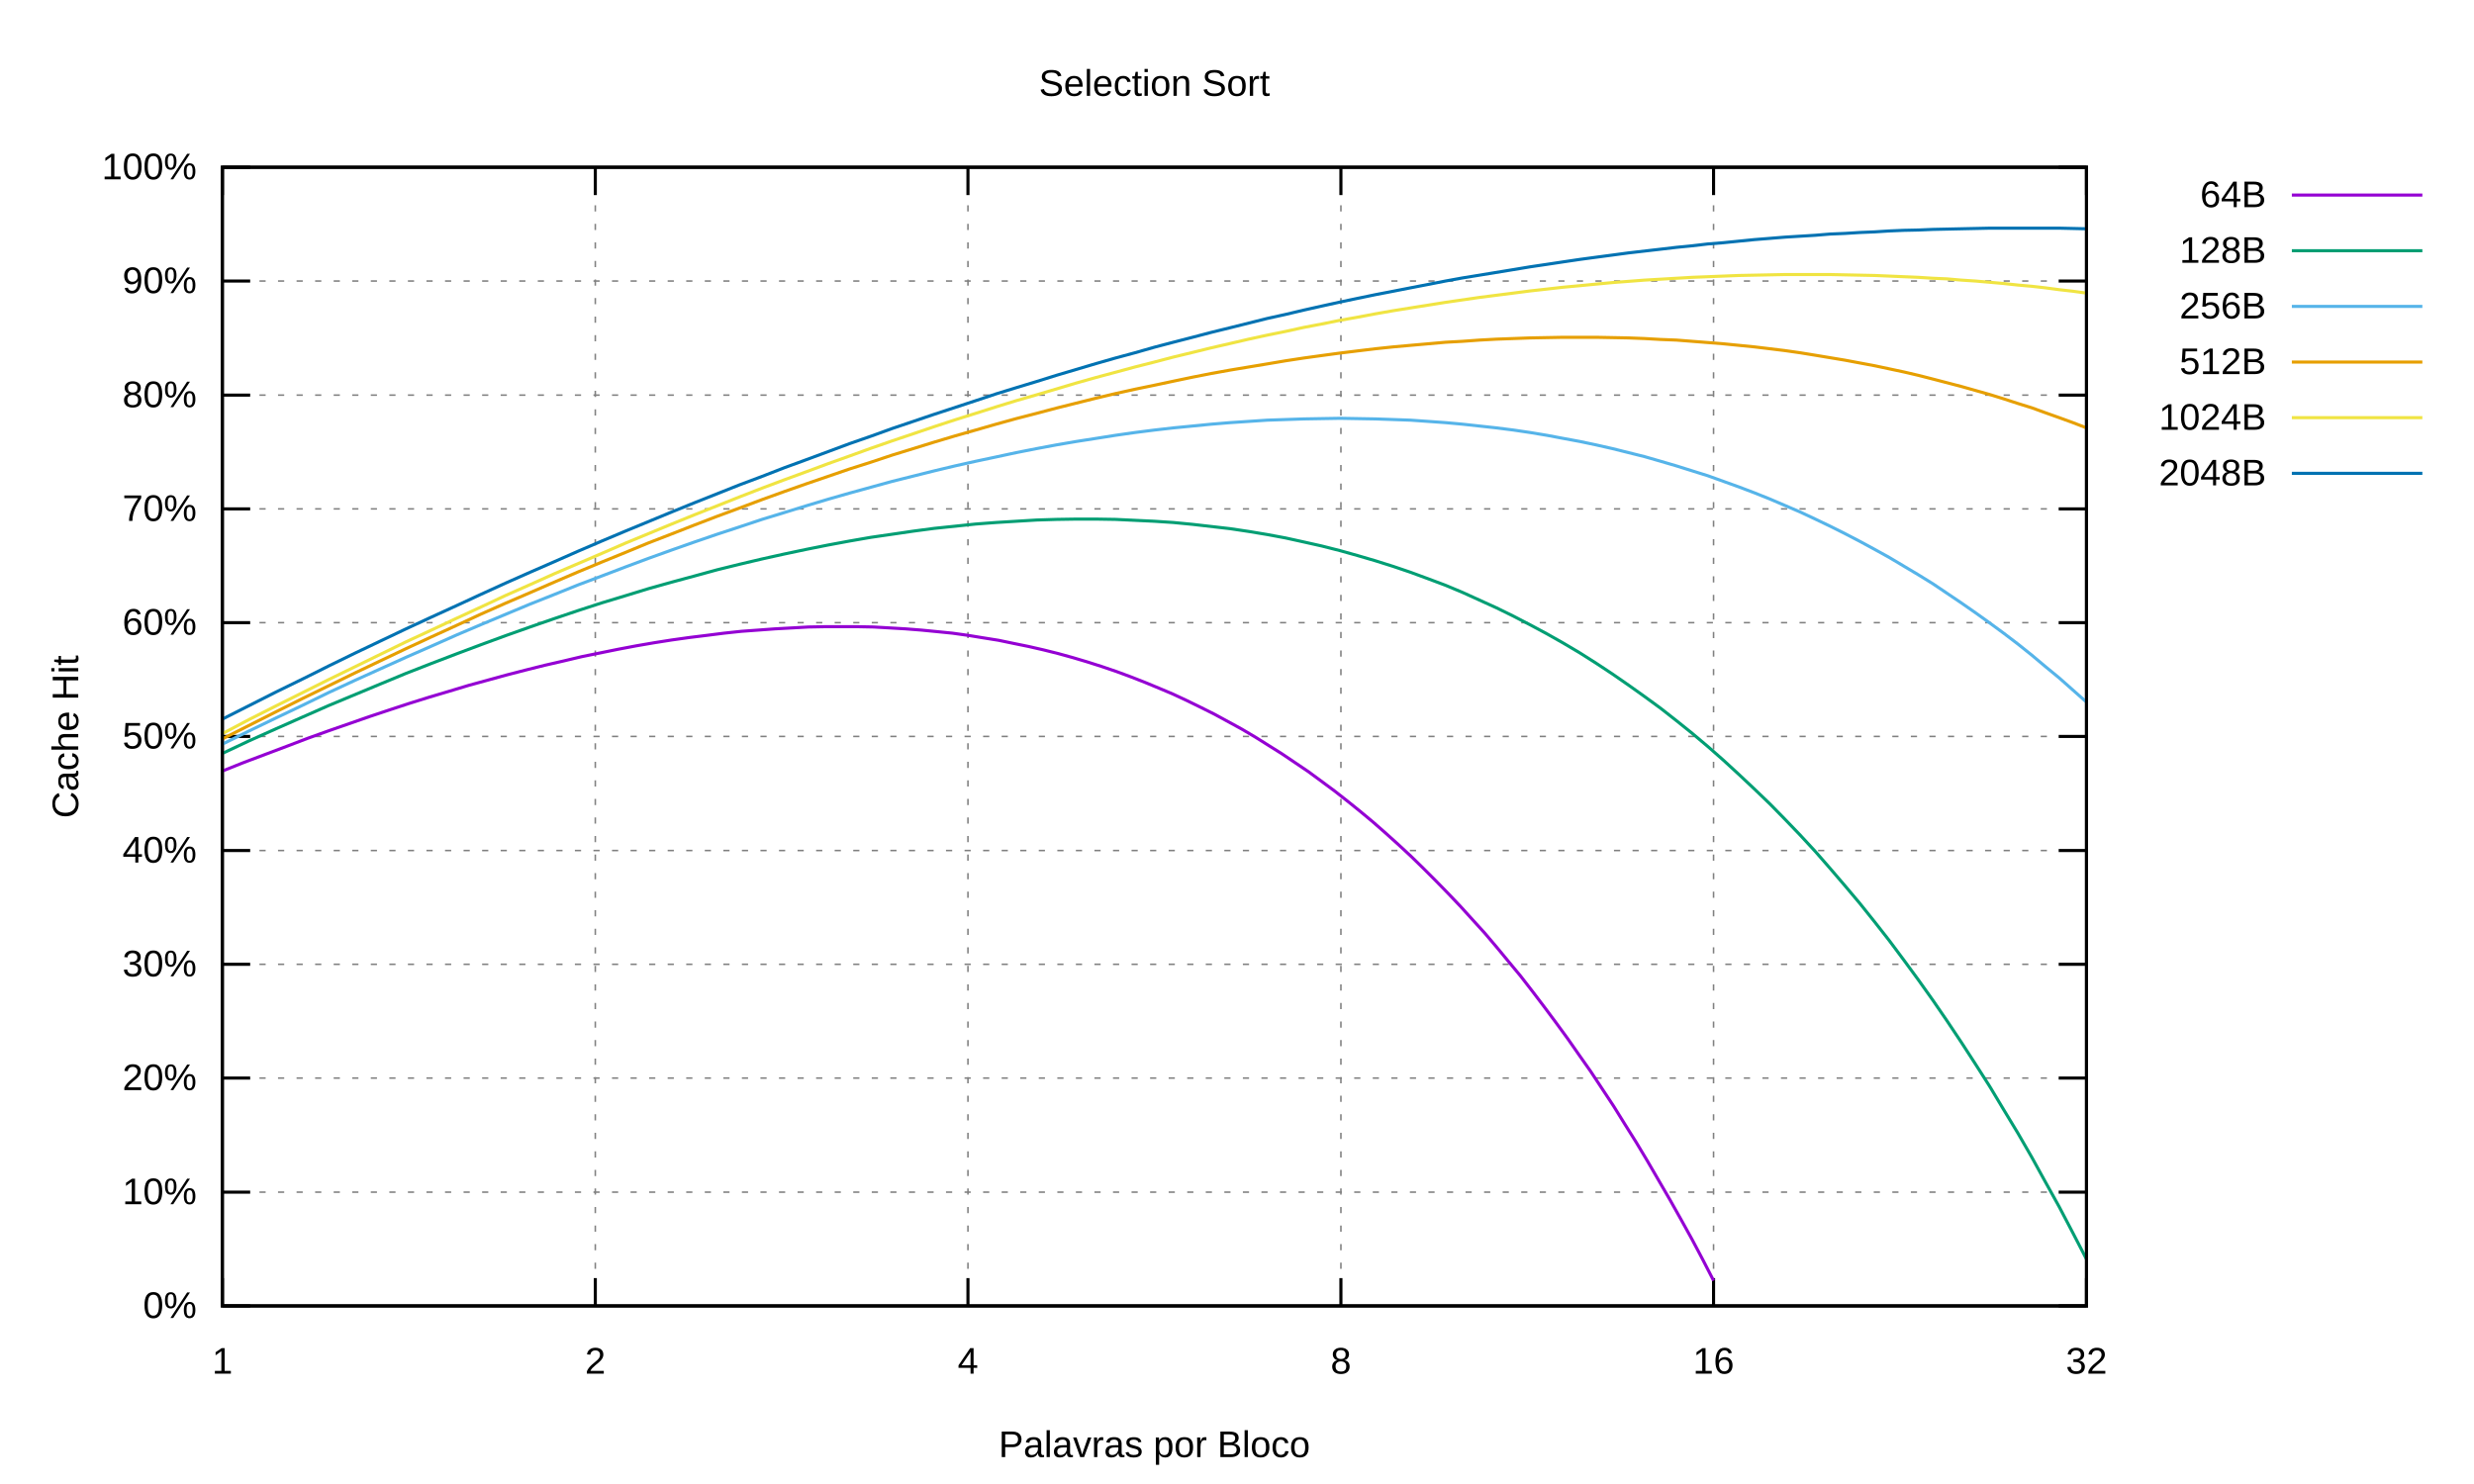
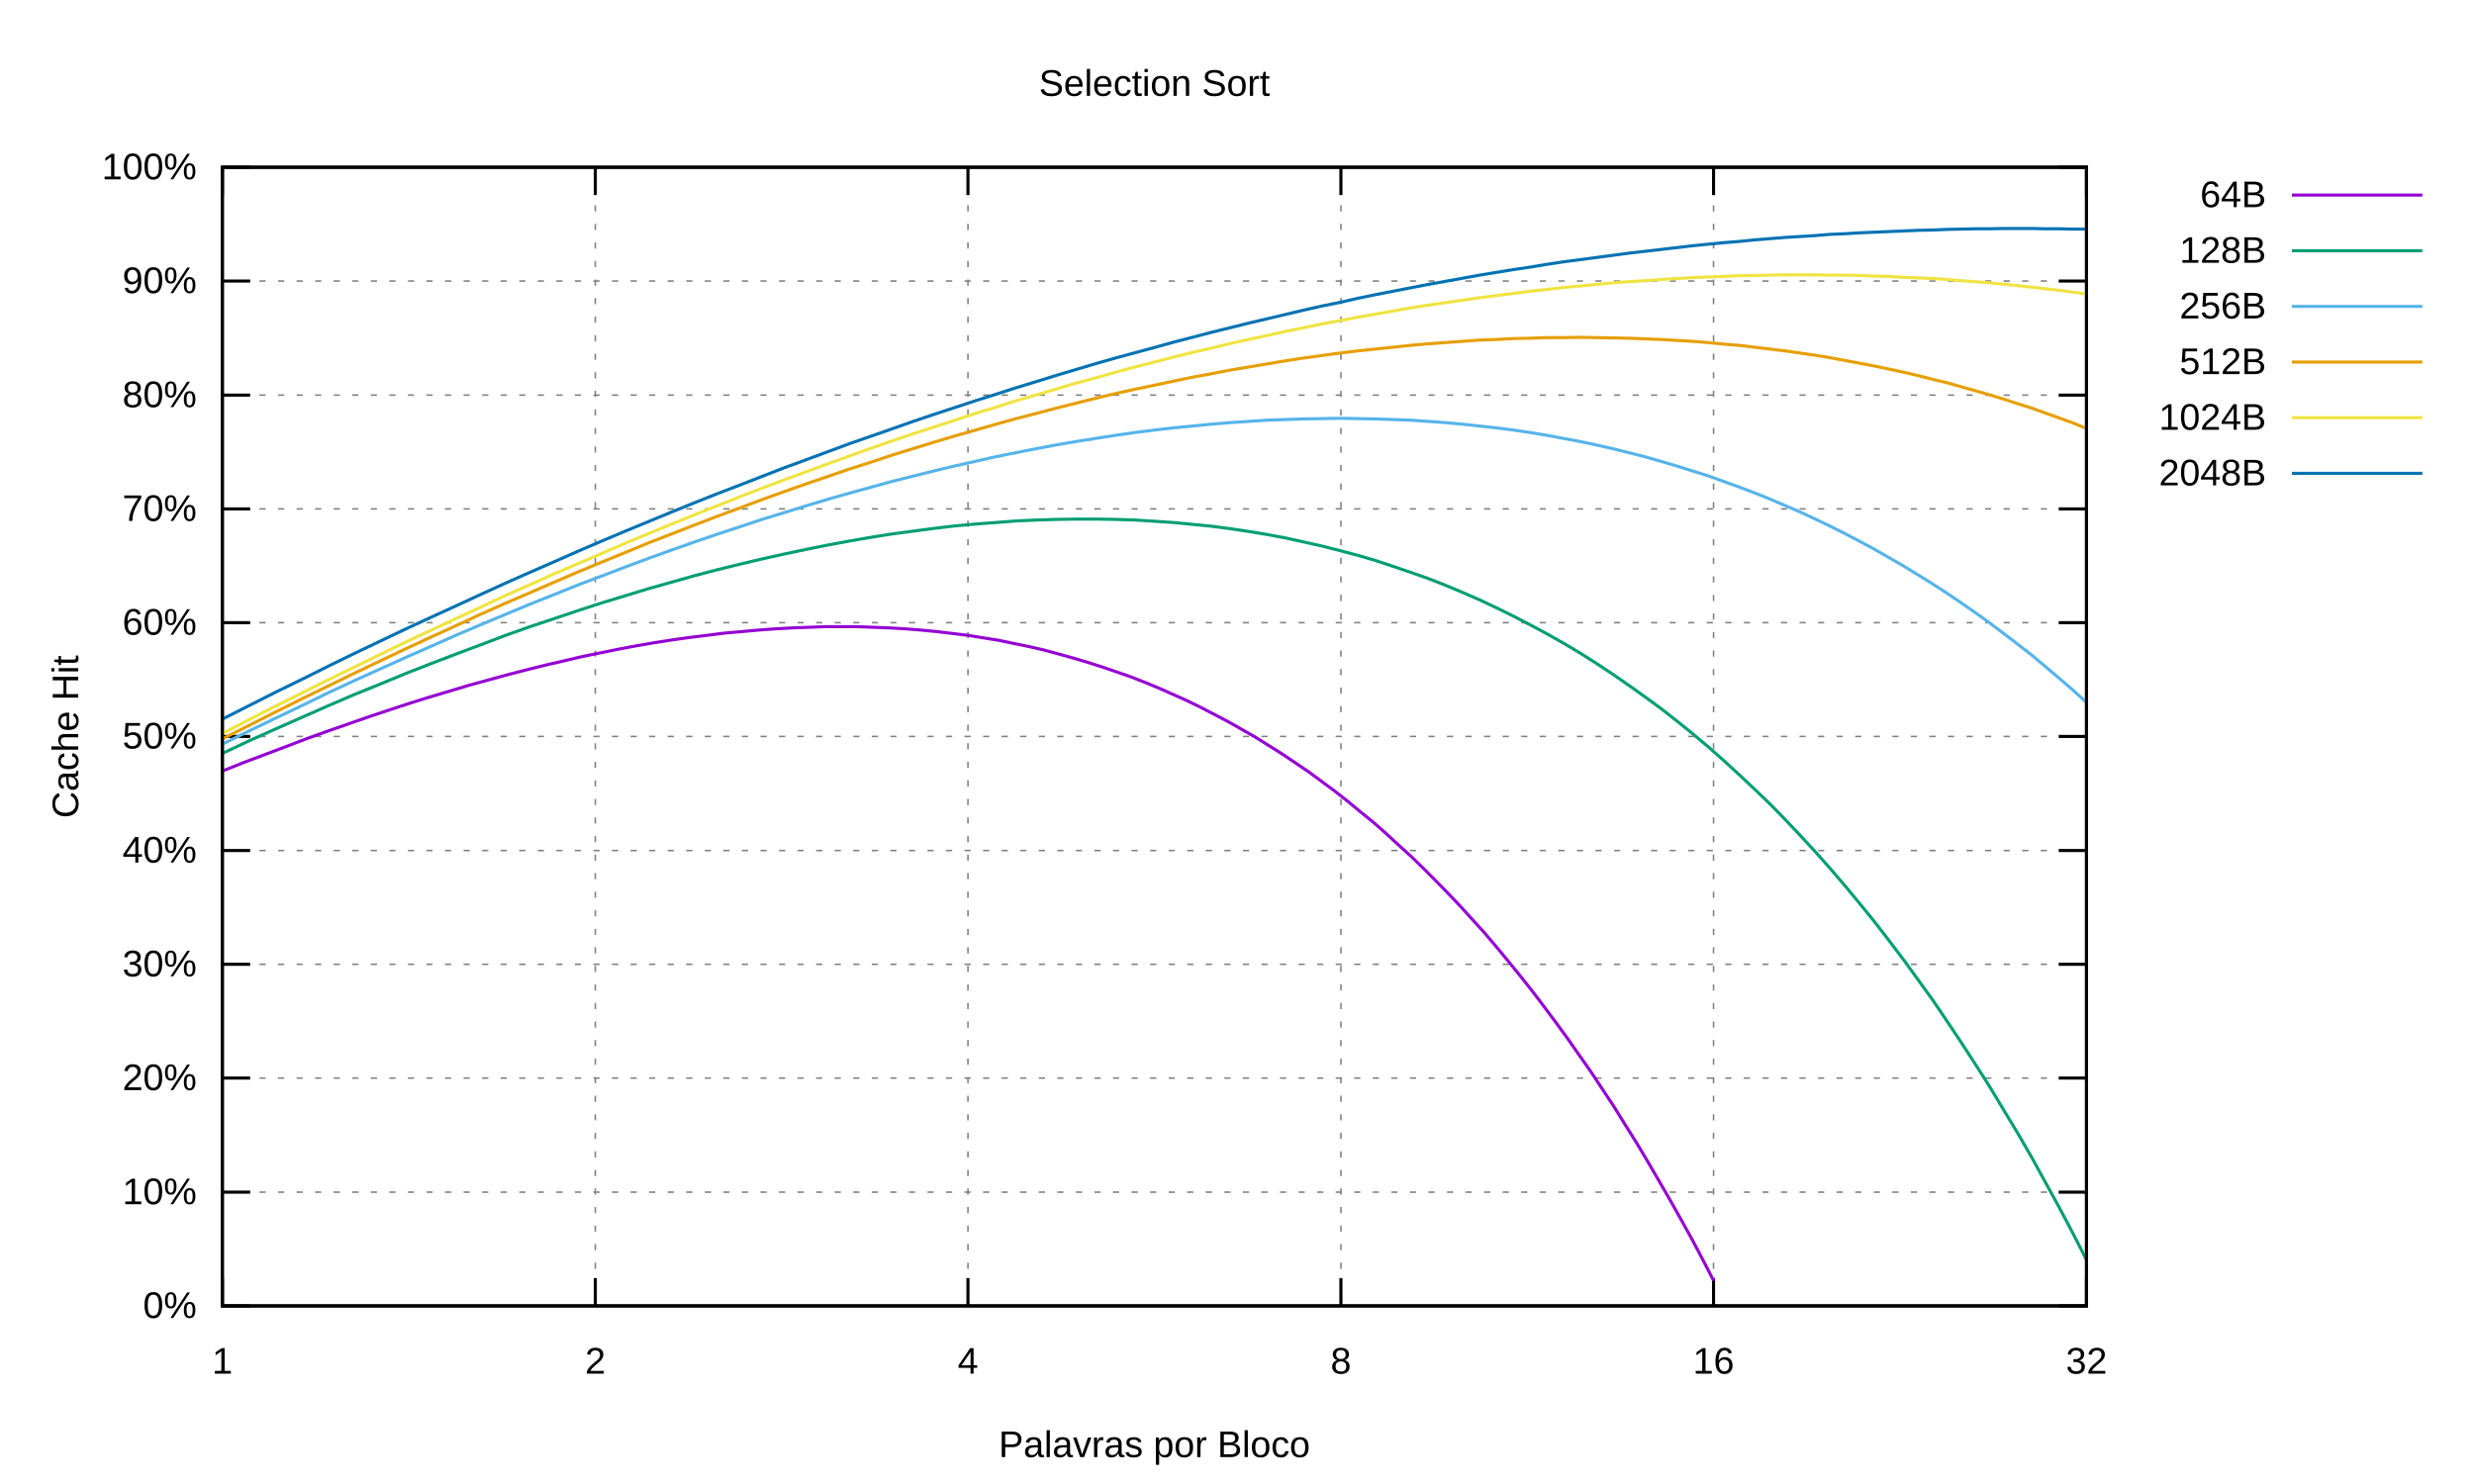
<svg xmlns="http://www.w3.org/2000/svg" xmlns:xlink="http://www.w3.org/1999/xlink" width="800" height="480" viewBox="0 0 800 480">
  <g id="gnuplot_canvas">
    <rect x="0" y="0" width="800" height="480" fill="none" />
    <defs>
      <circle id="gpDot" r="0.5" stroke-width="0.5" stroke="currentColor" />
      <path id="gpPt0" stroke-width="0.222" stroke="currentColor" d="M-1,0 h2 M0,-1 v2" />
      <path id="gpPt1" stroke-width="0.222" stroke="currentColor" d="M-1,-1 L1,1 M1,-1 L-1,1" />
      <path id="gpPt2" stroke-width="0.222" stroke="currentColor" d="M-1,0 L1,0 M0,-1 L0,1 M-1,-1 L1,1 M-1,1 L1,-1" />
      <rect id="gpPt3" stroke-width="0.222" stroke="currentColor" x="-1" y="-1" width="2" height="2" />
      <rect id="gpPt4" stroke-width="0.222" stroke="currentColor" fill="currentColor" x="-1" y="-1" width="2" height="2" />
      <circle id="gpPt5" stroke-width="0.222" stroke="currentColor" cx="0" cy="0" r="1" />
      <use xlink:href="#gpPt5" id="gpPt6" fill="currentColor" stroke="none" />
      <path id="gpPt7" stroke-width="0.222" stroke="currentColor" d="M0,-1.33 L-1.33,0.67 L1.33,0.67 z" />
      <use xlink:href="#gpPt7" id="gpPt8" fill="currentColor" stroke="none" />
      <use xlink:href="#gpPt7" id="gpPt9" stroke="currentColor" transform="rotate(180)" />
      <use xlink:href="#gpPt9" id="gpPt10" fill="currentColor" stroke="none" />
      <use xlink:href="#gpPt3" id="gpPt11" stroke="currentColor" transform="rotate(45)" />
      <use xlink:href="#gpPt11" id="gpPt12" fill="currentColor" stroke="none" />
      <path id="gpPt13" stroke-width="0.222" stroke="currentColor" d="M0,1.330 L1.265,0.411 L0.782,-1.067 L-0.782,-1.076 L-1.265,0.411 z" />
      <use xlink:href="#gpPt13" id="gpPt14" fill="currentColor" stroke="none" />
      <filter id="textbox" filterUnits="objectBoundingBox" x="0" y="0" height="1" width="1">
        <feFlood flood-color="white" flood-opacity="1" result="bgnd" />
        <feComposite in="SourceGraphic" in2="bgnd" operator="atop" />
      </filter>
      <filter id="greybox" filterUnits="objectBoundingBox" x="0" y="0" height="1" width="1">
        <feFlood flood-color="lightgrey" flood-opacity="1" result="grey" />
        <feComposite in="SourceGraphic" in2="grey" operator="atop" />
      </filter>
    </defs>
    <g fill="none" color="white" stroke="black" stroke-width="1.00" stroke-linecap="butt" stroke-linejoin="miter">
</g>
    <g fill="none" color="black" stroke="currentColor" stroke-width="1.00" stroke-linecap="butt" stroke-linejoin="miter">
</g>
    <g fill="none" color="black" stroke="black" stroke-width="0.50" stroke-linecap="butt" stroke-linejoin="miter">
</g>
    <g fill="none" color="gray" stroke="currentColor" stroke-width="0.50" stroke-linecap="butt" stroke-linejoin="miter">
      <path stroke="gray" stroke-dasharray="2,4" class="gridline" d="M71.9,422.4 L674.7,422.4  " />
    </g>
    <g fill="none" color="gray" stroke="gray" stroke-width="1.00" stroke-linecap="butt" stroke-linejoin="miter">
</g>
    <g fill="none" color="black" stroke="currentColor" stroke-width="1.00" stroke-linecap="butt" stroke-linejoin="miter">
      <path stroke="black" d="M71.9,422.4 L80.9,422.4 M674.7,422.4 L665.7,422.4  " />
      <g transform="translate(63.6,426.3)" stroke="none" fill="black" font-family="Arial" font-size="12.00" text-anchor="end">
        <text>
          <tspan font-family="Arial">0%</tspan>
        </text>
      </g>
    </g>
    <g fill="none" color="black" stroke="currentColor" stroke-width="1.00" stroke-linecap="butt" stroke-linejoin="miter">
</g>
    <g fill="none" color="black" stroke="black" stroke-width="0.50" stroke-linecap="butt" stroke-linejoin="miter">
</g>
    <g fill="none" color="gray" stroke="currentColor" stroke-width="0.50" stroke-linecap="butt" stroke-linejoin="miter">
      <path stroke="gray" stroke-dasharray="2,4" class="gridline" d="M71.9,385.6 L674.7,385.6  " />
    </g>
    <g fill="none" color="gray" stroke="gray" stroke-width="1.00" stroke-linecap="butt" stroke-linejoin="miter">
</g>
    <g fill="none" color="black" stroke="currentColor" stroke-width="1.00" stroke-linecap="butt" stroke-linejoin="miter">
      <path stroke="black" d="M71.9,385.6 L80.9,385.6 M674.7,385.6 L665.7,385.6  " />
      <g transform="translate(63.6,389.5)" stroke="none" fill="black" font-family="Arial" font-size="12.00" text-anchor="end">
        <text>
          <tspan font-family="Arial">10%</tspan>
        </text>
      </g>
    </g>
    <g fill="none" color="black" stroke="currentColor" stroke-width="1.00" stroke-linecap="butt" stroke-linejoin="miter">
</g>
    <g fill="none" color="black" stroke="black" stroke-width="0.50" stroke-linecap="butt" stroke-linejoin="miter">
</g>
    <g fill="none" color="gray" stroke="currentColor" stroke-width="0.50" stroke-linecap="butt" stroke-linejoin="miter">
      <path stroke="gray" stroke-dasharray="2,4" class="gridline" d="M71.9,348.7 L674.7,348.7  " />
    </g>
    <g fill="none" color="gray" stroke="gray" stroke-width="1.00" stroke-linecap="butt" stroke-linejoin="miter">
</g>
    <g fill="none" color="black" stroke="currentColor" stroke-width="1.00" stroke-linecap="butt" stroke-linejoin="miter">
      <path stroke="black" d="M71.9,348.7 L80.9,348.7 M674.7,348.7 L665.7,348.7  " />
      <g transform="translate(63.6,352.6)" stroke="none" fill="black" font-family="Arial" font-size="12.00" text-anchor="end">
        <text>
          <tspan font-family="Arial">20%</tspan>
        </text>
      </g>
    </g>
    <g fill="none" color="black" stroke="currentColor" stroke-width="1.00" stroke-linecap="butt" stroke-linejoin="miter">
</g>
    <g fill="none" color="black" stroke="black" stroke-width="0.50" stroke-linecap="butt" stroke-linejoin="miter">
</g>
    <g fill="none" color="gray" stroke="currentColor" stroke-width="0.50" stroke-linecap="butt" stroke-linejoin="miter">
      <path stroke="gray" stroke-dasharray="2,4" class="gridline" d="M71.9,311.9 L674.7,311.9  " />
    </g>
    <g fill="none" color="gray" stroke="gray" stroke-width="1.00" stroke-linecap="butt" stroke-linejoin="miter">
</g>
    <g fill="none" color="black" stroke="currentColor" stroke-width="1.00" stroke-linecap="butt" stroke-linejoin="miter">
      <path stroke="black" d="M71.9,311.9 L80.9,311.9 M674.7,311.9 L665.7,311.9  " />
      <g transform="translate(63.6,315.8)" stroke="none" fill="black" font-family="Arial" font-size="12.00" text-anchor="end">
        <text>
          <tspan font-family="Arial">30%</tspan>
        </text>
      </g>
    </g>
    <g fill="none" color="black" stroke="currentColor" stroke-width="1.00" stroke-linecap="butt" stroke-linejoin="miter">
</g>
    <g fill="none" color="black" stroke="black" stroke-width="0.50" stroke-linecap="butt" stroke-linejoin="miter">
</g>
    <g fill="none" color="gray" stroke="currentColor" stroke-width="0.50" stroke-linecap="butt" stroke-linejoin="miter">
      <path stroke="gray" stroke-dasharray="2,4" class="gridline" d="M71.9,275.1 L674.7,275.1  " />
    </g>
    <g fill="none" color="gray" stroke="gray" stroke-width="1.00" stroke-linecap="butt" stroke-linejoin="miter">
</g>
    <g fill="none" color="black" stroke="currentColor" stroke-width="1.00" stroke-linecap="butt" stroke-linejoin="miter">
      <path stroke="black" d="M71.9,275.1 L80.9,275.1 M674.7,275.1 L665.7,275.1  " />
      <g transform="translate(63.6,279.0)" stroke="none" fill="black" font-family="Arial" font-size="12.00" text-anchor="end">
        <text>
          <tspan font-family="Arial">40%</tspan>
        </text>
      </g>
    </g>
    <g fill="none" color="black" stroke="currentColor" stroke-width="1.00" stroke-linecap="butt" stroke-linejoin="miter">
</g>
    <g fill="none" color="black" stroke="black" stroke-width="0.50" stroke-linecap="butt" stroke-linejoin="miter">
</g>
    <g fill="none" color="gray" stroke="currentColor" stroke-width="0.50" stroke-linecap="butt" stroke-linejoin="miter">
      <path stroke="gray" stroke-dasharray="2,4" class="gridline" d="M71.9,238.2 L674.7,238.2  " />
    </g>
    <g fill="none" color="gray" stroke="gray" stroke-width="1.00" stroke-linecap="butt" stroke-linejoin="miter">
</g>
    <g fill="none" color="black" stroke="currentColor" stroke-width="1.00" stroke-linecap="butt" stroke-linejoin="miter">
      <path stroke="black" d="M71.9,238.2 L80.9,238.2 M674.7,238.2 L665.7,238.2  " />
      <g transform="translate(63.6,242.1)" stroke="none" fill="black" font-family="Arial" font-size="12.00" text-anchor="end">
        <text>
          <tspan font-family="Arial">50%</tspan>
        </text>
      </g>
    </g>
    <g fill="none" color="black" stroke="currentColor" stroke-width="1.00" stroke-linecap="butt" stroke-linejoin="miter">
</g>
    <g fill="none" color="black" stroke="black" stroke-width="0.50" stroke-linecap="butt" stroke-linejoin="miter">
</g>
    <g fill="none" color="gray" stroke="currentColor" stroke-width="0.50" stroke-linecap="butt" stroke-linejoin="miter">
      <path stroke="gray" stroke-dasharray="2,4" class="gridline" d="M71.9,201.4 L674.7,201.4  " />
    </g>
    <g fill="none" color="gray" stroke="gray" stroke-width="1.00" stroke-linecap="butt" stroke-linejoin="miter">
</g>
    <g fill="none" color="black" stroke="currentColor" stroke-width="1.00" stroke-linecap="butt" stroke-linejoin="miter">
      <path stroke="black" d="M71.9,201.4 L80.9,201.4 M674.7,201.4 L665.7,201.4  " />
      <g transform="translate(63.6,205.3)" stroke="none" fill="black" font-family="Arial" font-size="12.00" text-anchor="end">
        <text>
          <tspan font-family="Arial">60%</tspan>
        </text>
      </g>
    </g>
    <g fill="none" color="black" stroke="currentColor" stroke-width="1.00" stroke-linecap="butt" stroke-linejoin="miter">
</g>
    <g fill="none" color="black" stroke="black" stroke-width="0.50" stroke-linecap="butt" stroke-linejoin="miter">
</g>
    <g fill="none" color="gray" stroke="currentColor" stroke-width="0.50" stroke-linecap="butt" stroke-linejoin="miter">
      <path stroke="gray" stroke-dasharray="2,4" class="gridline" d="M71.9,164.6 L674.7,164.6  " />
    </g>
    <g fill="none" color="gray" stroke="gray" stroke-width="1.00" stroke-linecap="butt" stroke-linejoin="miter">
</g>
    <g fill="none" color="black" stroke="currentColor" stroke-width="1.00" stroke-linecap="butt" stroke-linejoin="miter">
      <path stroke="black" d="M71.9,164.6 L80.9,164.6 M674.7,164.6 L665.7,164.6  " />
      <g transform="translate(63.6,168.5)" stroke="none" fill="black" font-family="Arial" font-size="12.00" text-anchor="end">
        <text>
          <tspan font-family="Arial">70%</tspan>
        </text>
      </g>
    </g>
    <g fill="none" color="black" stroke="currentColor" stroke-width="1.00" stroke-linecap="butt" stroke-linejoin="miter">
</g>
    <g fill="none" color="black" stroke="black" stroke-width="0.50" stroke-linecap="butt" stroke-linejoin="miter">
</g>
    <g fill="none" color="gray" stroke="currentColor" stroke-width="0.50" stroke-linecap="butt" stroke-linejoin="miter">
      <path stroke="gray" stroke-dasharray="2,4" class="gridline" d="M71.9,127.8 L674.7,127.8  " />
    </g>
    <g fill="none" color="gray" stroke="gray" stroke-width="1.00" stroke-linecap="butt" stroke-linejoin="miter">
</g>
    <g fill="none" color="black" stroke="currentColor" stroke-width="1.00" stroke-linecap="butt" stroke-linejoin="miter">
      <path stroke="black" d="M71.9,127.8 L80.9,127.8 M674.7,127.8 L665.7,127.8  " />
      <g transform="translate(63.6,131.7)" stroke="none" fill="black" font-family="Arial" font-size="12.00" text-anchor="end">
        <text>
          <tspan font-family="Arial">80%</tspan>
        </text>
      </g>
    </g>
    <g fill="none" color="black" stroke="currentColor" stroke-width="1.00" stroke-linecap="butt" stroke-linejoin="miter">
</g>
    <g fill="none" color="black" stroke="black" stroke-width="0.50" stroke-linecap="butt" stroke-linejoin="miter">
</g>
    <g fill="none" color="gray" stroke="currentColor" stroke-width="0.50" stroke-linecap="butt" stroke-linejoin="miter">
      <path stroke="gray" stroke-dasharray="2,4" class="gridline" d="M71.9,90.9 L674.7,90.9  " />
    </g>
    <g fill="none" color="gray" stroke="gray" stroke-width="1.00" stroke-linecap="butt" stroke-linejoin="miter">
</g>
    <g fill="none" color="black" stroke="currentColor" stroke-width="1.00" stroke-linecap="butt" stroke-linejoin="miter">
      <path stroke="black" d="M71.9,90.9 L80.9,90.9 M674.7,90.9 L665.7,90.9  " />
      <g transform="translate(63.6,94.8)" stroke="none" fill="black" font-family="Arial" font-size="12.00" text-anchor="end">
        <text>
          <tspan font-family="Arial">90%</tspan>
        </text>
      </g>
    </g>
    <g fill="none" color="black" stroke="currentColor" stroke-width="1.00" stroke-linecap="butt" stroke-linejoin="miter">
</g>
    <g fill="none" color="black" stroke="black" stroke-width="0.50" stroke-linecap="butt" stroke-linejoin="miter">
</g>
    <g fill="none" color="gray" stroke="currentColor" stroke-width="0.50" stroke-linecap="butt" stroke-linejoin="miter">
      <path stroke="gray" stroke-dasharray="2,4" class="gridline" d="M71.9,54.1 L674.7,54.1  " />
    </g>
    <g fill="none" color="gray" stroke="gray" stroke-width="1.00" stroke-linecap="butt" stroke-linejoin="miter">
</g>
    <g fill="none" color="black" stroke="currentColor" stroke-width="1.00" stroke-linecap="butt" stroke-linejoin="miter">
      <path stroke="black" d="M71.9,54.1 L80.9,54.1 M674.7,54.1 L665.7,54.1  " />
      <g transform="translate(63.6,58.0)" stroke="none" fill="black" font-family="Arial" font-size="12.00" text-anchor="end">
        <text>
          <tspan font-family="Arial">100%</tspan>
        </text>
      </g>
    </g>
    <g fill="none" color="black" stroke="currentColor" stroke-width="1.00" stroke-linecap="butt" stroke-linejoin="miter">
</g>
    <g fill="none" color="black" stroke="black" stroke-width="0.50" stroke-linecap="butt" stroke-linejoin="miter">
</g>
    <g fill="none" color="gray" stroke="currentColor" stroke-width="0.50" stroke-linecap="butt" stroke-linejoin="miter">
      <path stroke="gray" stroke-dasharray="2,4" class="gridline" d="M71.9,422.4 L71.9,54.1  " />
    </g>
    <g fill="none" color="gray" stroke="gray" stroke-width="1.00" stroke-linecap="butt" stroke-linejoin="miter">
</g>
    <g fill="none" color="black" stroke="currentColor" stroke-width="1.00" stroke-linecap="butt" stroke-linejoin="miter">
      <path stroke="black" d="M71.9,422.4 L71.9,413.4 M71.9,54.1 L71.9,63.1  " />
      <g transform="translate(71.9,444.3)" stroke="none" fill="black" font-family="Arial" font-size="12.00" text-anchor="middle">
        <text>
          <tspan font-family="Arial"> 1</tspan>
        </text>
      </g>
    </g>
    <g fill="none" color="black" stroke="currentColor" stroke-width="1.00" stroke-linecap="butt" stroke-linejoin="miter">
</g>
    <g fill="none" color="black" stroke="black" stroke-width="0.50" stroke-linecap="butt" stroke-linejoin="miter">
</g>
    <g fill="none" color="gray" stroke="currentColor" stroke-width="0.50" stroke-linecap="butt" stroke-linejoin="miter">
      <path stroke="gray" stroke-dasharray="2,4" class="gridline" d="M192.5,422.4 L192.5,54.1  " />
    </g>
    <g fill="none" color="gray" stroke="gray" stroke-width="1.00" stroke-linecap="butt" stroke-linejoin="miter">
</g>
    <g fill="none" color="black" stroke="currentColor" stroke-width="1.00" stroke-linecap="butt" stroke-linejoin="miter">
      <path stroke="black" d="M192.5,422.4 L192.5,413.4 M192.5,54.1 L192.5,63.1  " />
      <g transform="translate(192.5,444.3)" stroke="none" fill="black" font-family="Arial" font-size="12.00" text-anchor="middle">
        <text>
          <tspan font-family="Arial"> 2</tspan>
        </text>
      </g>
    </g>
    <g fill="none" color="black" stroke="currentColor" stroke-width="1.00" stroke-linecap="butt" stroke-linejoin="miter">
</g>
    <g fill="none" color="black" stroke="black" stroke-width="0.50" stroke-linecap="butt" stroke-linejoin="miter">
</g>
    <g fill="none" color="gray" stroke="currentColor" stroke-width="0.50" stroke-linecap="butt" stroke-linejoin="miter">
      <path stroke="gray" stroke-dasharray="2,4" class="gridline" d="M313.0,422.4 L313.0,54.1  " />
    </g>
    <g fill="none" color="gray" stroke="gray" stroke-width="1.00" stroke-linecap="butt" stroke-linejoin="miter">
</g>
    <g fill="none" color="black" stroke="currentColor" stroke-width="1.00" stroke-linecap="butt" stroke-linejoin="miter">
      <path stroke="black" d="M313.0,422.4 L313.0,413.4 M313.0,54.1 L313.0,63.1  " />
      <g transform="translate(313.0,444.3)" stroke="none" fill="black" font-family="Arial" font-size="12.00" text-anchor="middle">
        <text>
          <tspan font-family="Arial"> 4</tspan>
        </text>
      </g>
    </g>
    <g fill="none" color="black" stroke="currentColor" stroke-width="1.00" stroke-linecap="butt" stroke-linejoin="miter">
</g>
    <g fill="none" color="black" stroke="black" stroke-width="0.50" stroke-linecap="butt" stroke-linejoin="miter">
</g>
    <g fill="none" color="gray" stroke="currentColor" stroke-width="0.50" stroke-linecap="butt" stroke-linejoin="miter">
      <path stroke="gray" stroke-dasharray="2,4" class="gridline" d="M433.6,422.4 L433.6,54.1  " />
    </g>
    <g fill="none" color="gray" stroke="gray" stroke-width="1.00" stroke-linecap="butt" stroke-linejoin="miter">
</g>
    <g fill="none" color="black" stroke="currentColor" stroke-width="1.00" stroke-linecap="butt" stroke-linejoin="miter">
      <path stroke="black" d="M433.6,422.4 L433.6,413.4 M433.6,54.1 L433.6,63.1  " />
      <g transform="translate(433.6,444.3)" stroke="none" fill="black" font-family="Arial" font-size="12.00" text-anchor="middle">
        <text>
          <tspan font-family="Arial"> 8</tspan>
        </text>
      </g>
    </g>
    <g fill="none" color="black" stroke="currentColor" stroke-width="1.00" stroke-linecap="butt" stroke-linejoin="miter">
</g>
    <g fill="none" color="black" stroke="black" stroke-width="0.50" stroke-linecap="butt" stroke-linejoin="miter">
</g>
    <g fill="none" color="gray" stroke="currentColor" stroke-width="0.50" stroke-linecap="butt" stroke-linejoin="miter">
      <path stroke="gray" stroke-dasharray="2,4" class="gridline" d="M554.1,422.4 L554.1,54.1  " />
    </g>
    <g fill="none" color="gray" stroke="gray" stroke-width="1.00" stroke-linecap="butt" stroke-linejoin="miter">
</g>
    <g fill="none" color="black" stroke="currentColor" stroke-width="1.00" stroke-linecap="butt" stroke-linejoin="miter">
      <path stroke="black" d="M554.1,422.4 L554.1,413.4 M554.1,54.1 L554.1,63.1  " />
      <g transform="translate(554.1,444.3)" stroke="none" fill="black" font-family="Arial" font-size="12.00" text-anchor="middle">
        <text>
          <tspan font-family="Arial"> 16</tspan>
        </text>
      </g>
    </g>
    <g fill="none" color="black" stroke="currentColor" stroke-width="1.00" stroke-linecap="butt" stroke-linejoin="miter">
</g>
    <g fill="none" color="black" stroke="black" stroke-width="0.50" stroke-linecap="butt" stroke-linejoin="miter">
</g>
    <g fill="none" color="gray" stroke="currentColor" stroke-width="0.50" stroke-linecap="butt" stroke-linejoin="miter">
      <path stroke="gray" stroke-dasharray="2,4" class="gridline" d="M674.7,422.4 L674.7,54.1  " />
    </g>
    <g fill="none" color="gray" stroke="gray" stroke-width="1.00" stroke-linecap="butt" stroke-linejoin="miter">
</g>
    <g fill="none" color="black" stroke="currentColor" stroke-width="1.00" stroke-linecap="butt" stroke-linejoin="miter">
      <path stroke="black" d="M674.7,422.4 L674.7,413.4 M674.7,54.1 L674.7,63.1  " />
      <g transform="translate(674.7,444.3)" stroke="none" fill="black" font-family="Arial" font-size="12.00" text-anchor="middle">
        <text>
          <tspan font-family="Arial"> 32</tspan>
        </text>
      </g>
    </g>
    <g fill="none" color="black" stroke="currentColor" stroke-width="1.00" stroke-linecap="butt" stroke-linejoin="miter">
</g>
    <g fill="none" color="black" stroke="currentColor" stroke-width="1.00" stroke-linecap="butt" stroke-linejoin="miter">
      <path stroke="black" d="M71.9,54.1 L71.9,422.4 L674.7,422.4 L674.7,54.1 L71.9,54.1 Z  " />
    </g>
    <g fill="none" color="black" stroke="currentColor" stroke-width="1.00" stroke-linecap="butt" stroke-linejoin="miter">
      <g transform="translate(25.3,238.3) rotate(270)" stroke="none" fill="black" font-family="Arial" font-size="12.00" text-anchor="middle">
        <text>
          <tspan font-family="Arial">Cache Hit</tspan>
        </text>
      </g>
    </g>
    <g fill="none" color="black" stroke="currentColor" stroke-width="1.00" stroke-linecap="butt" stroke-linejoin="miter">
      <g transform="translate(373.3,471.3)" stroke="none" fill="black" font-family="Arial" font-size="12.00" text-anchor="middle">
        <text>
          <tspan font-family="Arial">Palavras por Bloco</tspan>
        </text>
      </g>
    </g>
    <g fill="none" color="black" stroke="currentColor" stroke-width="1.00" stroke-linecap="butt" stroke-linejoin="miter">
      <g transform="translate(373.3,31.0)" stroke="none" fill="black" font-family="Arial" font-size="12.00" text-anchor="middle">
        <text>
          <tspan font-family="Arial">Selection Sort</tspan>
        </text>
      </g>
    </g>
    <g fill="none" color="black" stroke="currentColor" stroke-width="1.00" stroke-linecap="butt" stroke-linejoin="miter">
</g>
    <g id="gnuplot_plot_1">
      <g fill="none" color="black" stroke="currentColor" stroke-width="1.00" stroke-linecap="butt" stroke-linejoin="miter">
        <g transform="translate(732.8,67.0)" stroke="none" fill="black" font-family="Arial" font-size="12.00" text-anchor="end">
          <text>
            <tspan font-family="Arial">64B</tspan>
          </text>
        </g>
      </g>
      <g fill="none" color="black" stroke="currentColor" stroke-width="1.00" stroke-linecap="butt" stroke-linejoin="miter">
-         <path stroke="rgb(148,   0, 211)" d="M741.1,63.1 L783.3,63.1 M71.9,249.4 L78.9,246.6 L85.8,244.0 L92.7,241.4 L99.5,238.8 L106.2,236.4   L112.8,234.1 L119.4,231.8 L126.0,229.6 L132.4,227.5 L138.8,225.5 L145.2,223.6 L151.5,221.7 L157.7,220.0   L163.9,218.3 L170.1,216.7 L176.1,215.2 L182.2,213.8 L188.1,212.4 L194.0,211.2 L199.9,210.0 L205.7,208.9   L211.5,207.9 L217.2,207.0 L222.9,206.2 L228.6,205.5 L234.1,204.8 L239.7,204.2 L245.2,203.8 L250.6,203.4   L256.1,203.1 L261.4,202.8 L266.8,202.7 L272.0,202.7 L277.3,202.7 L282.5,202.8 L287.7,203.1 L292.8,203.4   L297.9,203.8 L303.0,204.3 L308.0,204.8 L313.0,205.5 L317.9,206.3 L322.9,207.1 L327.7,208.1 L332.6,209.1   L337.4,210.2 L342.2,211.4 L346.9,212.7 L351.6,214.1 L356.3,215.6 L361.0,217.2 L365.6,218.9 L370.2,220.7   L374.8,222.6 L379.3,224.5 L383.8,226.6 L388.3,228.8 L392.7,231.0 L397.1,233.4 L401.5,235.8 L405.9,238.4   L410.2,241.1 L414.5,243.8 L418.8,246.7 L423.1,249.6 L427.3,252.7 L431.5,255.8 L435.7,259.1 L439.8,262.4   L444.0,265.9 L448.1,269.5 L452.1,273.1 L456.2,276.9 L460.2,280.8 L464.2,284.8 L468.2,288.9 L472.2,293.1   L476.1,297.4 L480.1,301.8 L484.0,306.4 L487.8,311.0 L491.7,315.7 L495.5,320.6 L499.3,325.6 L503.1,330.7   L506.9,335.9 L510.6,341.2 L514.4,346.6 L518.1,352.2 L521.8,357.8 L525.4,363.6 L529.1,369.5 L532.7,375.5   L536.3,381.7 L539.9,387.9 L543.5,394.3 L547.1,400.8 L550.6,407.4 L554.1,414.2  " />
+         <path stroke="rgb(148,   0, 211)" d="M741.1,63.1 L783.3,63.1 M71.9,249.4 L78.9,246.6 L85.8,244.0 L92.7,241.4 L99.5,238.8 L106.2,236.4   L112.8,234.1 L119.4,231.8 L126.0,229.6 L132.4,227.5 L138.8,225.5 L145.2,223.6 L151.5,221.7 L157.7,220.0   L163.9,218.3 L170.1,216.7 L176.1,215.2 L182.2,213.8 L188.1,212.4 L194.0,211.2 L199.9,210.0 L205.7,208.9   L211.5,207.9 L217.2,207.0 L222.9,206.2 L228.6,205.5 L234.1,204.8 L239.7,204.3 L245.2,203.8 L250.6,203.4   L256.1,203.1 L261.4,202.9 L266.8,202.7 L272.0,202.7 L277.3,202.7 L282.5,202.9 L287.7,203.1 L292.8,203.4   L297.9,203.8 L303.0,204.3 L308.0,204.9 L313.0,205.5 L317.9,206.3 L322.9,207.1 L327.7,208.1 L332.6,209.1   L337.4,210.2 L342.2,211.5 L346.9,212.8 L351.6,214.2 L356.3,215.7 L361.0,217.3 L365.6,218.9 L370.2,220.7   L374.8,222.6 L379.3,224.6 L383.8,226.6 L388.3,228.8 L392.7,231.1 L397.1,233.4 L401.5,235.9 L405.9,238.4   L410.2,241.1 L414.5,243.8 L418.8,246.7 L423.1,249.6 L427.3,252.7 L431.5,255.8 L435.7,259.1 L439.8,262.5   L444.0,265.9 L448.1,269.5 L452.1,273.2 L456.2,276.9 L460.2,280.8 L464.2,284.8 L468.2,288.9 L472.2,293.1   L476.1,297.4 L480.1,301.8 L484.0,306.4 L487.8,311.0 L491.7,315.8 L495.5,320.6 L499.3,325.6 L503.1,330.7   L506.9,335.9 L510.6,341.2 L514.4,346.6 L518.1,352.2 L521.8,357.8 L525.4,363.6 L529.1,369.5 L532.7,375.5   L536.3,381.7 L539.9,387.9 L543.5,394.3 L547.1,400.8 L550.6,407.4 L554.1,414.2  " />
      </g>
    </g>
    <g id="gnuplot_plot_2">
      <g fill="none" color="black" stroke="currentColor" stroke-width="1.00" stroke-linecap="butt" stroke-linejoin="miter">
        <g transform="translate(732.8,85.0)" stroke="none" fill="black" font-family="Arial" font-size="12.00" text-anchor="end">
          <text>
            <tspan font-family="Arial">128B</tspan>
          </text>
        </g>
      </g>
      <g fill="none" color="black" stroke="currentColor" stroke-width="1.00" stroke-linecap="butt" stroke-linejoin="miter">
-         <path stroke="rgb(  0, 158, 115)" d="M741.1,81.1 L783.3,81.1 M71.9,243.7 L80.6,239.6 L89.3,235.7 L97.9,231.9 L106.3,228.2 L114.7,224.7   L123.1,221.2 L131.3,217.8 L139.5,214.6 L147.6,211.5 L155.6,208.5 L163.5,205.6 L171.4,202.8 L179.2,200.1   L186.9,197.5 L194.6,195.0 L202.2,192.7 L209.7,190.4 L217.2,188.3 L224.6,186.3 L231.9,184.3 L239.2,182.5   L246.4,180.8 L253.6,179.2 L260.7,177.7 L267.7,176.3 L274.7,175.0 L281.6,173.8 L288.5,172.8 L295.3,171.8   L302.1,170.9 L308.8,170.2 L315.5,169.5 L322.1,169.0 L328.6,168.6 L335.2,168.2 L341.6,168.0 L348.0,167.9   L354.4,167.9 L360.7,168.0 L367.0,168.3 L373.3,168.6 L379.4,169.0 L385.6,169.6 L391.7,170.3 L397.8,171.0   L403.8,171.9 L409.8,172.9 L415.7,174.0 L421.6,175.3 L427.4,176.6 L433.3,178.1 L439.0,179.7 L444.8,181.4   L450.5,183.2 L456.1,185.1 L461.8,187.2 L467.4,189.3 L472.9,191.6 L478.4,194.1 L483.9,196.6 L489.4,199.3   L494.8,202.1 L500.2,205.0 L505.5,208.0 L510.9,211.2 L516.1,214.5 L521.4,218.0 L526.6,221.6 L531.8,225.3   L537.0,229.1 L542.1,233.1 L547.2,237.2 L552.3,241.5 L557.3,245.9 L562.3,250.5 L567.3,255.2 L572.3,260.0   L577.2,265.0 L582.1,270.1 L587.0,275.4 L591.8,280.9 L596.6,286.5 L601.4,292.2 L606.2,298.2 L610.9,304.2   L615.6,310.5 L620.3,316.9 L625.0,323.5 L629.6,330.2 L634.2,337.1 L638.8,344.2 L643.4,351.4 L647.9,358.9   L652.5,366.5 L657.0,374.3 L661.4,382.3 L665.9,390.4 L670.3,398.8 L674.7,407.3  " />
+         <path stroke="rgb(  0, 158, 115)" d="M741.1,81.1 L783.3,81.1 M71.9,243.7 L80.6,239.6 L89.3,235.7 L97.9,231.9 L106.3,228.2 L114.7,224.6   L123.1,221.2 L131.3,217.8 L139.5,214.6 L147.6,211.5 L155.6,208.5 L163.5,205.5 L171.4,202.7 L179.2,200.1   L186.9,197.5 L194.6,195.0 L202.2,192.7 L209.7,190.4 L217.2,188.3 L224.6,186.2 L231.9,184.3 L239.2,182.5   L246.4,180.8 L253.6,179.2 L260.7,177.7 L267.7,176.3 L274.7,175.0 L281.6,173.8 L288.5,172.7 L295.3,171.8   L302.1,170.9 L308.8,170.1 L315.5,169.5 L322.1,169.0 L328.6,168.5 L335.2,168.2 L341.6,168.0 L348.0,167.9   L354.4,167.9 L360.7,168.0 L367.0,168.2 L373.3,168.6 L379.4,169.0 L385.6,169.6 L391.7,170.2 L397.8,171.0   L403.8,171.9 L409.8,172.9 L415.7,174.0 L421.6,175.3 L427.4,176.6 L433.3,178.1 L439.0,179.6 L444.8,181.3   L450.5,183.2 L456.1,185.1 L461.8,187.1 L467.4,189.3 L472.9,191.6 L478.4,194.0 L483.9,196.6 L489.4,199.3   L494.8,202.1 L500.2,205.0 L505.5,208.0 L510.9,211.2 L516.1,214.5 L521.4,218.0 L526.6,221.6 L531.8,225.3   L537.0,229.1 L542.1,233.1 L547.2,237.2 L552.3,241.5 L557.3,245.9 L562.3,250.5 L567.3,255.2 L572.3,260.0   L577.2,265.0 L582.1,270.2 L587.0,275.5 L591.8,280.9 L596.6,286.5 L601.4,292.3 L606.2,298.2 L610.9,304.3   L615.6,310.5 L620.3,317.0 L625.0,323.5 L629.6,330.3 L634.2,337.2 L638.8,344.3 L643.4,351.5 L647.9,359.0   L652.5,366.6 L657.0,374.4 L661.4,382.4 L665.9,390.6 L670.3,398.9 L674.7,407.5  " />
      </g>
    </g>
    <g id="gnuplot_plot_3">
      <g fill="none" color="black" stroke="currentColor" stroke-width="1.00" stroke-linecap="butt" stroke-linejoin="miter">
        <g transform="translate(732.8,103.0)" stroke="none" fill="black" font-family="Arial" font-size="12.00" text-anchor="end">
          <text>
            <tspan font-family="Arial">256B</tspan>
          </text>
        </g>
      </g>
      <g fill="none" color="black" stroke="currentColor" stroke-width="1.00" stroke-linecap="butt" stroke-linejoin="miter">
-         <path stroke="rgb( 86, 180, 233)" d="M741.1,99.1 L783.3,99.1 M71.9,240.7 L80.6,236.4 L89.3,232.2 L97.9,228.1 L106.3,224.0 L114.7,220.1   L123.1,216.3 L131.3,212.6 L139.5,209.0 L147.6,205.4 L155.6,202.0 L163.5,198.7 L171.4,195.4 L179.2,192.3   L186.9,189.2 L194.6,186.3 L202.2,183.4 L209.7,180.6 L217.2,177.9 L224.6,175.3 L231.9,172.8 L239.2,170.4   L246.4,168.0 L253.6,165.8 L260.7,163.6 L267.7,161.5 L274.7,159.5 L281.6,157.6 L288.5,155.7 L295.3,154.0   L302.1,152.3 L308.8,150.7 L315.5,149.2 L322.1,147.8 L328.6,146.4 L335.2,145.1 L341.6,143.9 L348.0,142.8   L354.4,141.8 L360.7,140.8 L367.0,139.9 L373.3,139.1 L379.4,138.4 L385.6,137.8 L391.7,137.2 L397.8,136.7   L403.8,136.3 L409.8,135.9 L415.7,135.7 L421.6,135.5 L427.4,135.4 L433.3,135.3 L439.0,135.4 L444.8,135.5   L450.5,135.7 L456.1,135.9 L461.8,136.3 L467.4,136.7 L472.9,137.2 L478.4,137.8 L483.9,138.4 L489.4,139.1   L494.8,139.9 L500.2,140.8 L505.5,141.8 L510.9,142.8 L516.1,143.9 L521.4,145.1 L526.6,146.4 L531.8,147.7   L537.0,149.2 L542.1,150.7 L547.2,152.3 L552.3,153.9 L557.3,155.7 L562.3,157.5 L567.3,159.4 L572.3,161.4   L577.2,163.5 L582.1,165.6 L587.0,167.9 L591.8,170.2 L596.6,172.6 L601.4,175.1 L606.2,177.7 L610.9,180.3   L615.6,183.1 L620.3,185.9 L625.0,188.8 L629.6,191.9 L634.2,195.0 L638.8,198.2 L643.4,201.5 L647.9,204.8   L652.5,208.3 L657.0,211.9 L661.4,215.6 L665.9,219.3 L670.3,223.2 L674.7,227.1  " />
+         <path stroke="rgb( 86, 180, 233)" d="M741.1,99.1 L783.3,99.1 M71.9,240.7 L80.6,236.4 L89.3,232.2 L97.9,228.1 L106.3,224.0 L114.7,220.1   L123.1,216.3 L131.3,212.6 L139.5,209.0 L147.6,205.4 L155.6,202.0 L163.5,198.7 L171.4,195.4 L179.2,192.3   L186.9,189.2 L194.6,186.3 L202.2,183.4 L209.7,180.6 L217.2,177.9 L224.6,175.3 L231.9,172.8 L239.2,170.4   L246.4,168.0 L253.6,165.8 L260.7,163.6 L267.7,161.5 L274.7,159.5 L281.6,157.6 L288.5,155.7 L295.3,154.0   L302.1,152.3 L308.8,150.7 L315.5,149.2 L322.1,147.7 L328.6,146.4 L335.2,145.1 L341.6,143.9 L348.0,142.8   L354.4,141.8 L360.7,140.8 L367.0,139.9 L373.3,139.1 L379.4,138.4 L385.6,137.8 L391.7,137.2 L397.8,136.7   L403.8,136.3 L409.8,135.9 L415.7,135.7 L421.6,135.5 L427.4,135.4 L433.3,135.3 L439.0,135.4 L444.8,135.5   L450.5,135.7 L456.1,135.9 L461.8,136.3 L467.4,136.7 L472.9,137.2 L478.4,137.8 L483.9,138.4 L489.4,139.1   L494.8,139.9 L500.2,140.8 L505.5,141.8 L510.9,142.8 L516.1,143.9 L521.4,145.1 L526.6,146.4 L531.8,147.7   L537.0,149.2 L542.1,150.7 L547.2,152.3 L552.3,153.9 L557.3,155.7 L562.3,157.5 L567.3,159.4 L572.3,161.4   L577.2,163.5 L582.1,165.6 L587.0,167.9 L591.8,170.2 L596.6,172.6 L601.4,175.1 L606.2,177.7 L610.9,180.4   L615.6,183.1 L620.3,186.0 L625.0,188.9 L629.6,191.9 L634.2,195.0 L638.8,198.2 L643.4,201.5 L647.9,204.9   L652.5,208.4 L657.0,211.9 L661.4,215.6 L665.9,219.4 L670.3,223.2 L674.7,227.2  " />
      </g>
    </g>
    <g id="gnuplot_plot_4">
      <g fill="none" color="black" stroke="currentColor" stroke-width="1.00" stroke-linecap="butt" stroke-linejoin="miter">
        <g transform="translate(732.8,121.0)" stroke="none" fill="black" font-family="Arial" font-size="12.00" text-anchor="end">
          <text>
            <tspan font-family="Arial">512B</tspan>
          </text>
        </g>
      </g>
      <g fill="none" color="black" stroke="currentColor" stroke-width="1.00" stroke-linecap="butt" stroke-linejoin="miter">
-         <path stroke="rgb(230, 159,   0)" d="M741.1,117.1 L783.3,117.1 M71.9,239.0 L80.6,234.6 L89.3,230.2 L97.9,225.9 L106.3,221.8 L114.7,217.7   L123.1,213.7 L131.3,209.8 L139.5,206.0 L147.6,202.3 L155.6,198.6 L163.5,195.1 L171.4,191.7 L179.2,188.3   L186.9,185.0 L194.6,181.8 L202.2,178.7 L209.7,175.6 L217.2,172.7 L224.6,169.8 L231.9,167.0 L239.2,164.3   L246.4,161.6 L253.6,159.0 L260.7,156.5 L267.7,154.1 L274.7,151.7 L281.6,149.5 L288.5,147.2 L295.3,145.1   L302.1,143.0 L308.8,141.0 L315.5,139.1 L322.1,137.2 L328.6,135.4 L335.2,133.7 L341.6,132.0 L348.0,130.4   L354.4,128.8 L360.7,127.3 L367.0,125.9 L373.3,124.6 L379.4,123.3 L385.6,122.0 L391.7,120.8 L397.8,119.7   L403.8,118.7 L409.8,117.7 L415.7,116.7 L421.6,115.8 L427.4,115.0 L433.3,114.2 L439.0,113.5 L444.8,112.8   L450.5,112.2 L456.1,111.7 L461.8,111.2 L467.4,110.7 L472.9,110.4 L478.4,110.0 L483.9,109.7 L489.4,109.5   L494.8,109.3 L500.2,109.2 L505.5,109.1 L510.9,109.1 L516.1,109.1 L521.4,109.2 L526.6,109.3 L531.8,109.5   L537.0,109.8 L542.1,110.0 L547.2,110.4 L552.3,110.8 L557.3,111.2 L562.3,111.7 L567.3,112.2 L572.3,112.8   L577.2,113.4 L582.1,114.1 L587.0,114.9 L591.8,115.7 L596.6,116.5 L601.4,117.4 L606.2,118.3 L610.9,119.3   L615.6,120.3 L620.3,121.4 L625.0,122.6 L629.6,123.8 L634.2,125.0 L638.8,126.3 L643.4,127.6 L647.9,129.0   L652.5,130.5 L657.0,131.9 L661.4,133.5 L665.9,135.1 L670.3,136.7 L674.7,138.4  " />
+         <path stroke="rgb(230, 159,   0)" d="M741.1,117.1 L783.3,117.1 M71.9,239.0 L80.6,234.6 L89.3,230.2 L97.9,225.9 L106.3,221.8 L114.7,217.7   L123.1,213.7 L131.3,209.8 L139.5,206.0 L147.6,202.3 L155.6,198.6 L163.5,195.1 L171.4,191.7 L179.2,188.3   L186.9,185.0 L194.6,181.8 L202.2,178.7 L209.7,175.6 L217.2,172.7 L224.6,169.8 L231.9,167.0 L239.2,164.3   L246.4,161.6 L253.6,159.0 L260.7,156.5 L267.7,154.1 L274.7,151.7 L281.6,149.5 L288.5,147.2 L295.3,145.1   L302.1,143.0 L308.8,141.0 L315.5,139.1 L322.1,137.2 L328.6,135.4 L335.2,133.7 L341.6,132.0 L348.0,130.4   L354.4,128.8 L360.7,127.3 L367.0,125.9 L373.3,124.6 L379.4,123.3 L385.6,122.0 L391.7,120.9 L397.8,119.7   L403.8,118.7 L409.8,117.7 L415.7,116.7 L421.6,115.8 L427.4,115.0 L433.3,114.2 L439.0,113.5 L444.8,112.9   L450.5,112.3 L456.1,111.7 L461.8,111.2 L467.4,110.8 L472.9,110.4 L478.4,110.0 L483.9,109.8 L489.4,109.5   L494.8,109.4 L500.2,109.2 L505.5,109.2 L510.9,109.1 L516.1,109.2 L521.4,109.3 L526.6,109.4 L531.8,109.6   L537.0,109.8 L542.1,110.1 L547.2,110.4 L552.3,110.8 L557.3,111.3 L562.3,111.7 L567.3,112.3 L572.3,112.9   L577.2,113.5 L582.1,114.2 L587.0,114.9 L591.8,115.7 L596.6,116.6 L601.4,117.5 L606.2,118.4 L610.9,119.4   L615.6,120.4 L620.3,121.5 L625.0,122.7 L629.6,123.8 L634.2,125.1 L638.8,126.4 L643.4,127.7 L647.9,129.1   L652.5,130.6 L657.0,132.0 L661.4,133.6 L665.9,135.2 L670.3,136.8 L674.7,138.6  " />
      </g>
    </g>
    <g id="gnuplot_plot_5">
      <g fill="none" color="black" stroke="currentColor" stroke-width="1.00" stroke-linecap="butt" stroke-linejoin="miter">
        <g transform="translate(732.8,139.0)" stroke="none" fill="black" font-family="Arial" font-size="12.00" text-anchor="end">
          <text>
            <tspan font-family="Arial">1024B</tspan>
          </text>
        </g>
      </g>
      <g fill="none" color="black" stroke="currentColor" stroke-width="1.00" stroke-linecap="butt" stroke-linejoin="miter">
-         <path stroke="rgb(240, 228,  66)" d="M741.1,135.1 L783.3,135.1 M71.9,237.3 L80.6,232.7 L89.3,228.3 L97.9,224.0 L106.3,219.8 L114.7,215.7   L123.1,211.6 L131.3,207.6 L139.5,203.8 L147.6,200.0 L155.6,196.3 L163.5,192.6 L171.4,189.1 L179.2,185.6   L186.9,182.3 L194.6,179.0 L202.2,175.7 L209.7,172.6 L217.2,169.5 L224.6,166.5 L231.9,163.6 L239.2,160.7   L246.4,157.9 L253.6,155.2 L260.7,152.6 L267.7,150.0 L274.7,147.5 L281.6,145.0 L288.5,142.6 L295.3,140.3   L302.1,138.0 L308.8,135.8 L315.5,133.7 L322.1,131.6 L328.6,129.6 L335.2,127.7 L341.6,125.8 L348.0,123.9   L354.4,122.1 L360.7,120.4 L367.0,118.7 L373.3,117.1 L379.4,115.5 L385.6,114.0 L391.7,112.5 L397.8,111.1   L403.8,109.7 L409.8,108.4 L415.7,107.2 L421.6,105.9 L427.4,104.8 L433.3,103.6 L439.0,102.6 L444.8,101.5   L450.5,100.5 L456.1,99.6 L461.8,98.7 L467.4,97.8 L472.9,97.0 L478.4,96.2 L483.9,95.5 L489.4,94.8   L494.8,94.1 L500.2,93.5 L505.5,92.9 L510.9,92.4 L516.1,91.9 L521.4,91.4 L526.6,91.0 L531.8,90.6   L537.0,90.3 L542.1,90.0 L547.2,89.7 L552.3,89.5 L557.3,89.3 L562.3,89.1 L567.3,89.0 L572.3,88.9   L577.2,88.8 L582.1,88.8 L587.0,88.8 L591.8,88.8 L596.6,88.9 L601.4,89.0 L606.2,89.1 L610.9,89.3   L615.6,89.5 L620.3,89.7 L625.0,90.0 L629.6,90.2 L634.2,90.6 L638.8,90.9 L643.4,91.3 L647.9,91.7   L652.5,92.2 L657.0,92.6 L661.4,93.1 L665.9,93.7 L670.3,94.2 L674.7,94.8  " />
+         <path stroke="rgb(240, 228,  66)" d="M741.1,135.1 L783.3,135.1 M71.9,237.3 L80.6,232.7 L89.3,228.3 L97.9,224.0 L106.3,219.8 L114.7,215.7   L123.1,211.6 L131.3,207.6 L139.5,203.8 L147.6,200.0 L155.6,196.3 L163.5,192.6 L171.4,189.1 L179.2,185.6   L186.9,182.3 L194.6,179.0 L202.2,175.7 L209.7,172.6 L217.2,169.5 L224.6,166.5 L231.9,163.6 L239.2,160.7   L246.4,157.9 L253.6,155.2 L260.7,152.6 L267.7,150.0 L274.7,147.5 L281.6,145.0 L288.5,142.6 L295.3,140.3   L302.1,138.1 L308.8,135.9 L315.5,133.7 L322.1,131.7 L328.6,129.6 L335.2,127.7 L341.6,125.8 L348.0,123.9   L354.4,122.2 L360.7,120.4 L367.0,118.7 L373.3,117.1 L379.4,115.5 L385.6,114.0 L391.7,112.6 L397.8,111.1   L403.8,109.8 L409.8,108.5 L415.7,107.2 L421.6,106.0 L427.4,104.8 L433.3,103.7 L439.0,102.6 L444.8,101.6   L450.5,100.6 L456.1,99.6 L461.8,98.7 L467.4,97.9 L472.9,97.1 L478.4,96.3 L483.9,95.6 L489.4,94.9   L494.8,94.2 L500.2,93.6 L505.5,93.0 L510.9,92.5 L516.1,92.0 L521.4,91.5 L526.6,91.1 L531.8,90.8   L537.0,90.4 L542.1,90.1 L547.2,89.8 L552.3,89.6 L557.3,89.4 L562.3,89.2 L567.3,89.1 L572.3,89.0   L577.2,88.9 L582.1,88.9 L587.0,88.9 L591.8,89.0 L596.6,89.0 L601.4,89.1 L606.2,89.3 L610.9,89.4   L615.6,89.7 L620.3,89.9 L625.0,90.1 L629.6,90.4 L634.2,90.8 L638.8,91.1 L643.4,91.5 L647.9,91.9   L652.5,92.4 L657.0,92.9 L661.4,93.4 L665.9,93.9 L670.3,94.5 L674.7,95.1  " />
      </g>
    </g>
    <g id="gnuplot_plot_6">
      <g fill="none" color="black" stroke="currentColor" stroke-width="1.00" stroke-linecap="butt" stroke-linejoin="miter">
        <g transform="translate(732.8,157.0)" stroke="none" fill="black" font-family="Arial" font-size="12.00" text-anchor="end">
          <text>
            <tspan font-family="Arial">2048B</tspan>
          </text>
        </g>
      </g>
      <g fill="none" color="black" stroke="currentColor" stroke-width="1.00" stroke-linecap="butt" stroke-linejoin="miter">
-         <path stroke="rgb(  0, 114, 178)" d="M741.1,153.1 L783.3,153.1 M71.9,232.6 L80.6,228.2 L89.3,223.8 L97.9,219.6 L106.3,215.4 L114.7,211.3   L123.1,207.3 L131.3,203.4 L139.5,199.6 L147.6,195.9 L155.6,192.2 L163.5,188.6 L171.4,185.1 L179.2,181.7   L186.9,178.3 L194.6,175.0 L202.2,171.8 L209.7,168.7 L217.2,165.6 L224.6,162.6 L231.9,159.7 L239.2,156.8   L246.4,154.1 L253.6,151.3 L260.7,148.7 L267.7,146.1 L274.7,143.5 L281.6,141.1 L288.5,138.6 L295.3,136.3   L302.1,134.0 L308.8,131.8 L315.5,129.6 L322.1,127.4 L328.6,125.4 L335.2,123.4 L341.6,121.4 L348.0,119.5   L354.4,117.6 L360.7,115.8 L367.0,114.1 L373.3,112.3 L379.4,110.7 L385.6,109.1 L391.7,107.5 L397.8,106.0   L403.8,104.5 L409.8,103.0 L415.7,101.7 L421.6,100.3 L427.4,99.0 L433.3,97.7 L439.0,96.5 L444.8,95.3   L450.5,94.2 L456.1,93.1 L461.8,92.0 L467.4,90.9 L472.9,89.9 L478.4,89.0 L483.9,88.1 L489.4,87.2   L494.8,86.3 L500.2,85.5 L505.5,84.7 L510.9,83.9 L516.1,83.2 L521.4,82.5 L526.6,81.8 L531.8,81.2   L537.0,80.6 L542.1,80.0 L547.2,79.5 L552.3,78.9 L557.3,78.5 L562.3,78.0 L567.3,77.5 L572.3,77.1   L577.2,76.7 L582.1,76.4 L587.0,76.1 L591.8,75.7 L596.6,75.5 L601.4,75.2 L606.2,75.0 L610.9,74.7   L615.6,74.5 L620.3,74.4 L625.0,74.2 L629.6,74.1 L634.2,74.0 L638.8,73.9 L643.4,73.8 L647.9,73.8   L652.5,73.8 L657.0,73.8 L661.4,73.8 L665.9,73.8 L670.3,73.9 L674.7,74.0  " />
+         <path stroke="rgb(  0, 114, 178)" d="M741.1,153.1 L783.3,153.1 M71.9,232.6 L80.6,228.2 L89.3,223.8 L97.9,219.6 L106.3,215.4 L114.7,211.3   L123.1,207.3 L131.3,203.4 L139.5,199.6 L147.6,195.9 L155.6,192.2 L163.5,188.6 L171.4,185.1 L179.2,181.7   L186.9,178.3 L194.6,175.0 L202.2,171.8 L209.7,168.7 L217.2,165.6 L224.6,162.6 L231.9,159.7 L239.2,156.9   L246.4,154.1 L253.6,151.3 L260.7,148.7 L267.7,146.1 L274.7,143.5 L281.6,141.1 L288.5,138.7 L295.3,136.3   L302.1,134.0 L308.8,131.8 L315.5,129.6 L322.1,127.5 L328.6,125.4 L335.2,123.4 L341.6,121.4 L348.0,119.5   L354.4,117.6 L360.7,115.8 L367.0,114.1 L373.3,112.4 L379.4,110.7 L385.6,109.1 L391.7,107.5 L397.8,106.0   L403.8,104.5 L409.8,103.1 L415.7,101.7 L421.6,100.3 L427.4,99.0 L433.3,97.8 L439.0,96.5 L444.8,95.3   L450.5,94.2 L456.1,93.1 L461.8,92.0 L467.4,91.0 L472.9,90.0 L478.4,89.0 L483.9,88.1 L489.4,87.2   L494.8,86.4 L500.2,85.5 L505.5,84.7 L510.9,84.0 L516.1,83.3 L521.4,82.6 L526.6,81.9 L531.8,81.3   L537.0,80.7 L542.1,80.1 L547.2,79.5 L552.3,79.0 L557.3,78.5 L562.3,78.1 L567.3,77.6 L572.3,77.2   L577.2,76.8 L582.1,76.5 L587.0,76.2 L591.8,75.8 L596.6,75.6 L601.4,75.3 L606.2,75.1 L610.9,74.9   L615.6,74.7 L620.3,74.5 L625.0,74.4 L629.6,74.2 L634.2,74.1 L638.8,74.0 L643.4,74.0 L647.9,73.9   L652.5,73.9 L657.0,73.9 L661.4,74.0 L665.9,74.0 L670.3,74.1 L674.7,74.1  " />
      </g>
    </g>
    <g fill="none" color="white" stroke="rgb(  0, 114, 178)" stroke-width="2.00" stroke-linecap="butt" stroke-linejoin="miter">
</g>
    <g fill="none" color="black" stroke="currentColor" stroke-width="2.00" stroke-linecap="butt" stroke-linejoin="miter">
</g>
    <g fill="none" color="black" stroke="black" stroke-width="1.00" stroke-linecap="butt" stroke-linejoin="miter">
</g>
    <g fill="none" color="black" stroke="currentColor" stroke-width="1.00" stroke-linecap="butt" stroke-linejoin="miter">
      <path stroke="black" d="M71.9,54.1 L71.9,422.4 L674.7,422.4 L674.7,54.1 L71.9,54.1 Z  " />
    </g>
    <g fill="none" color="black" stroke="currentColor" stroke-width="1.00" stroke-linecap="butt" stroke-linejoin="miter">
</g>
  </g>
</svg>
